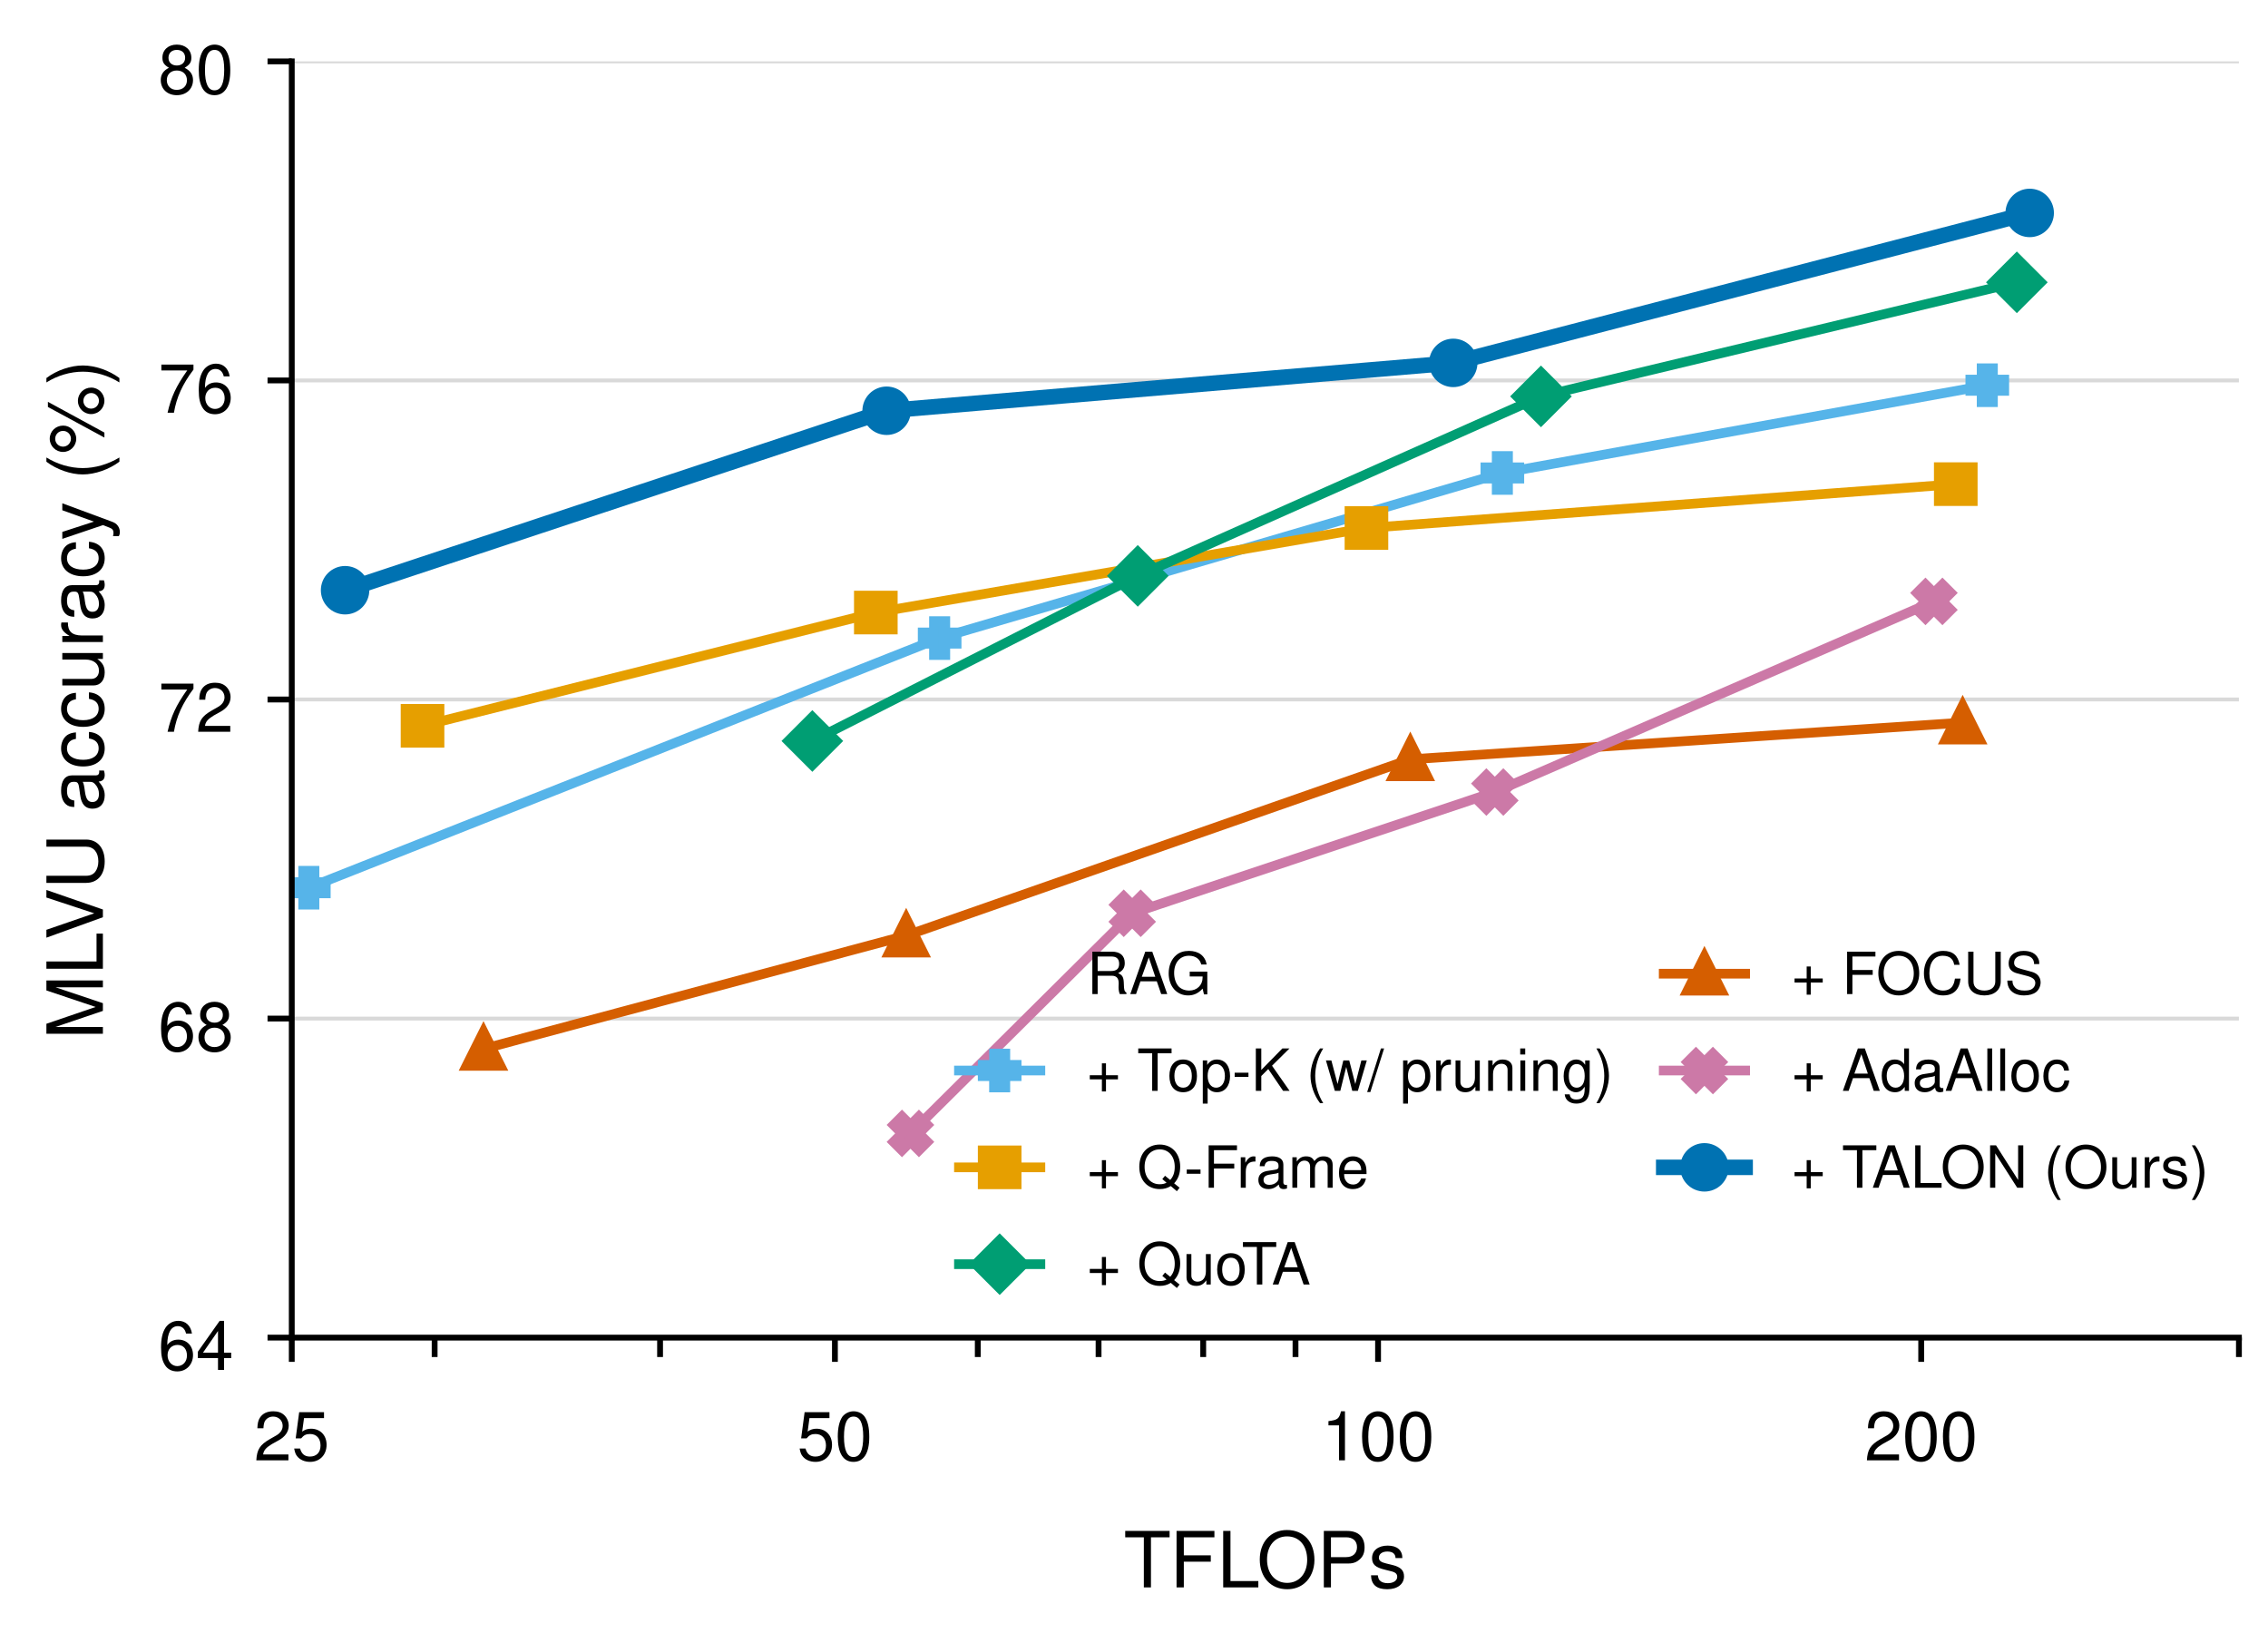
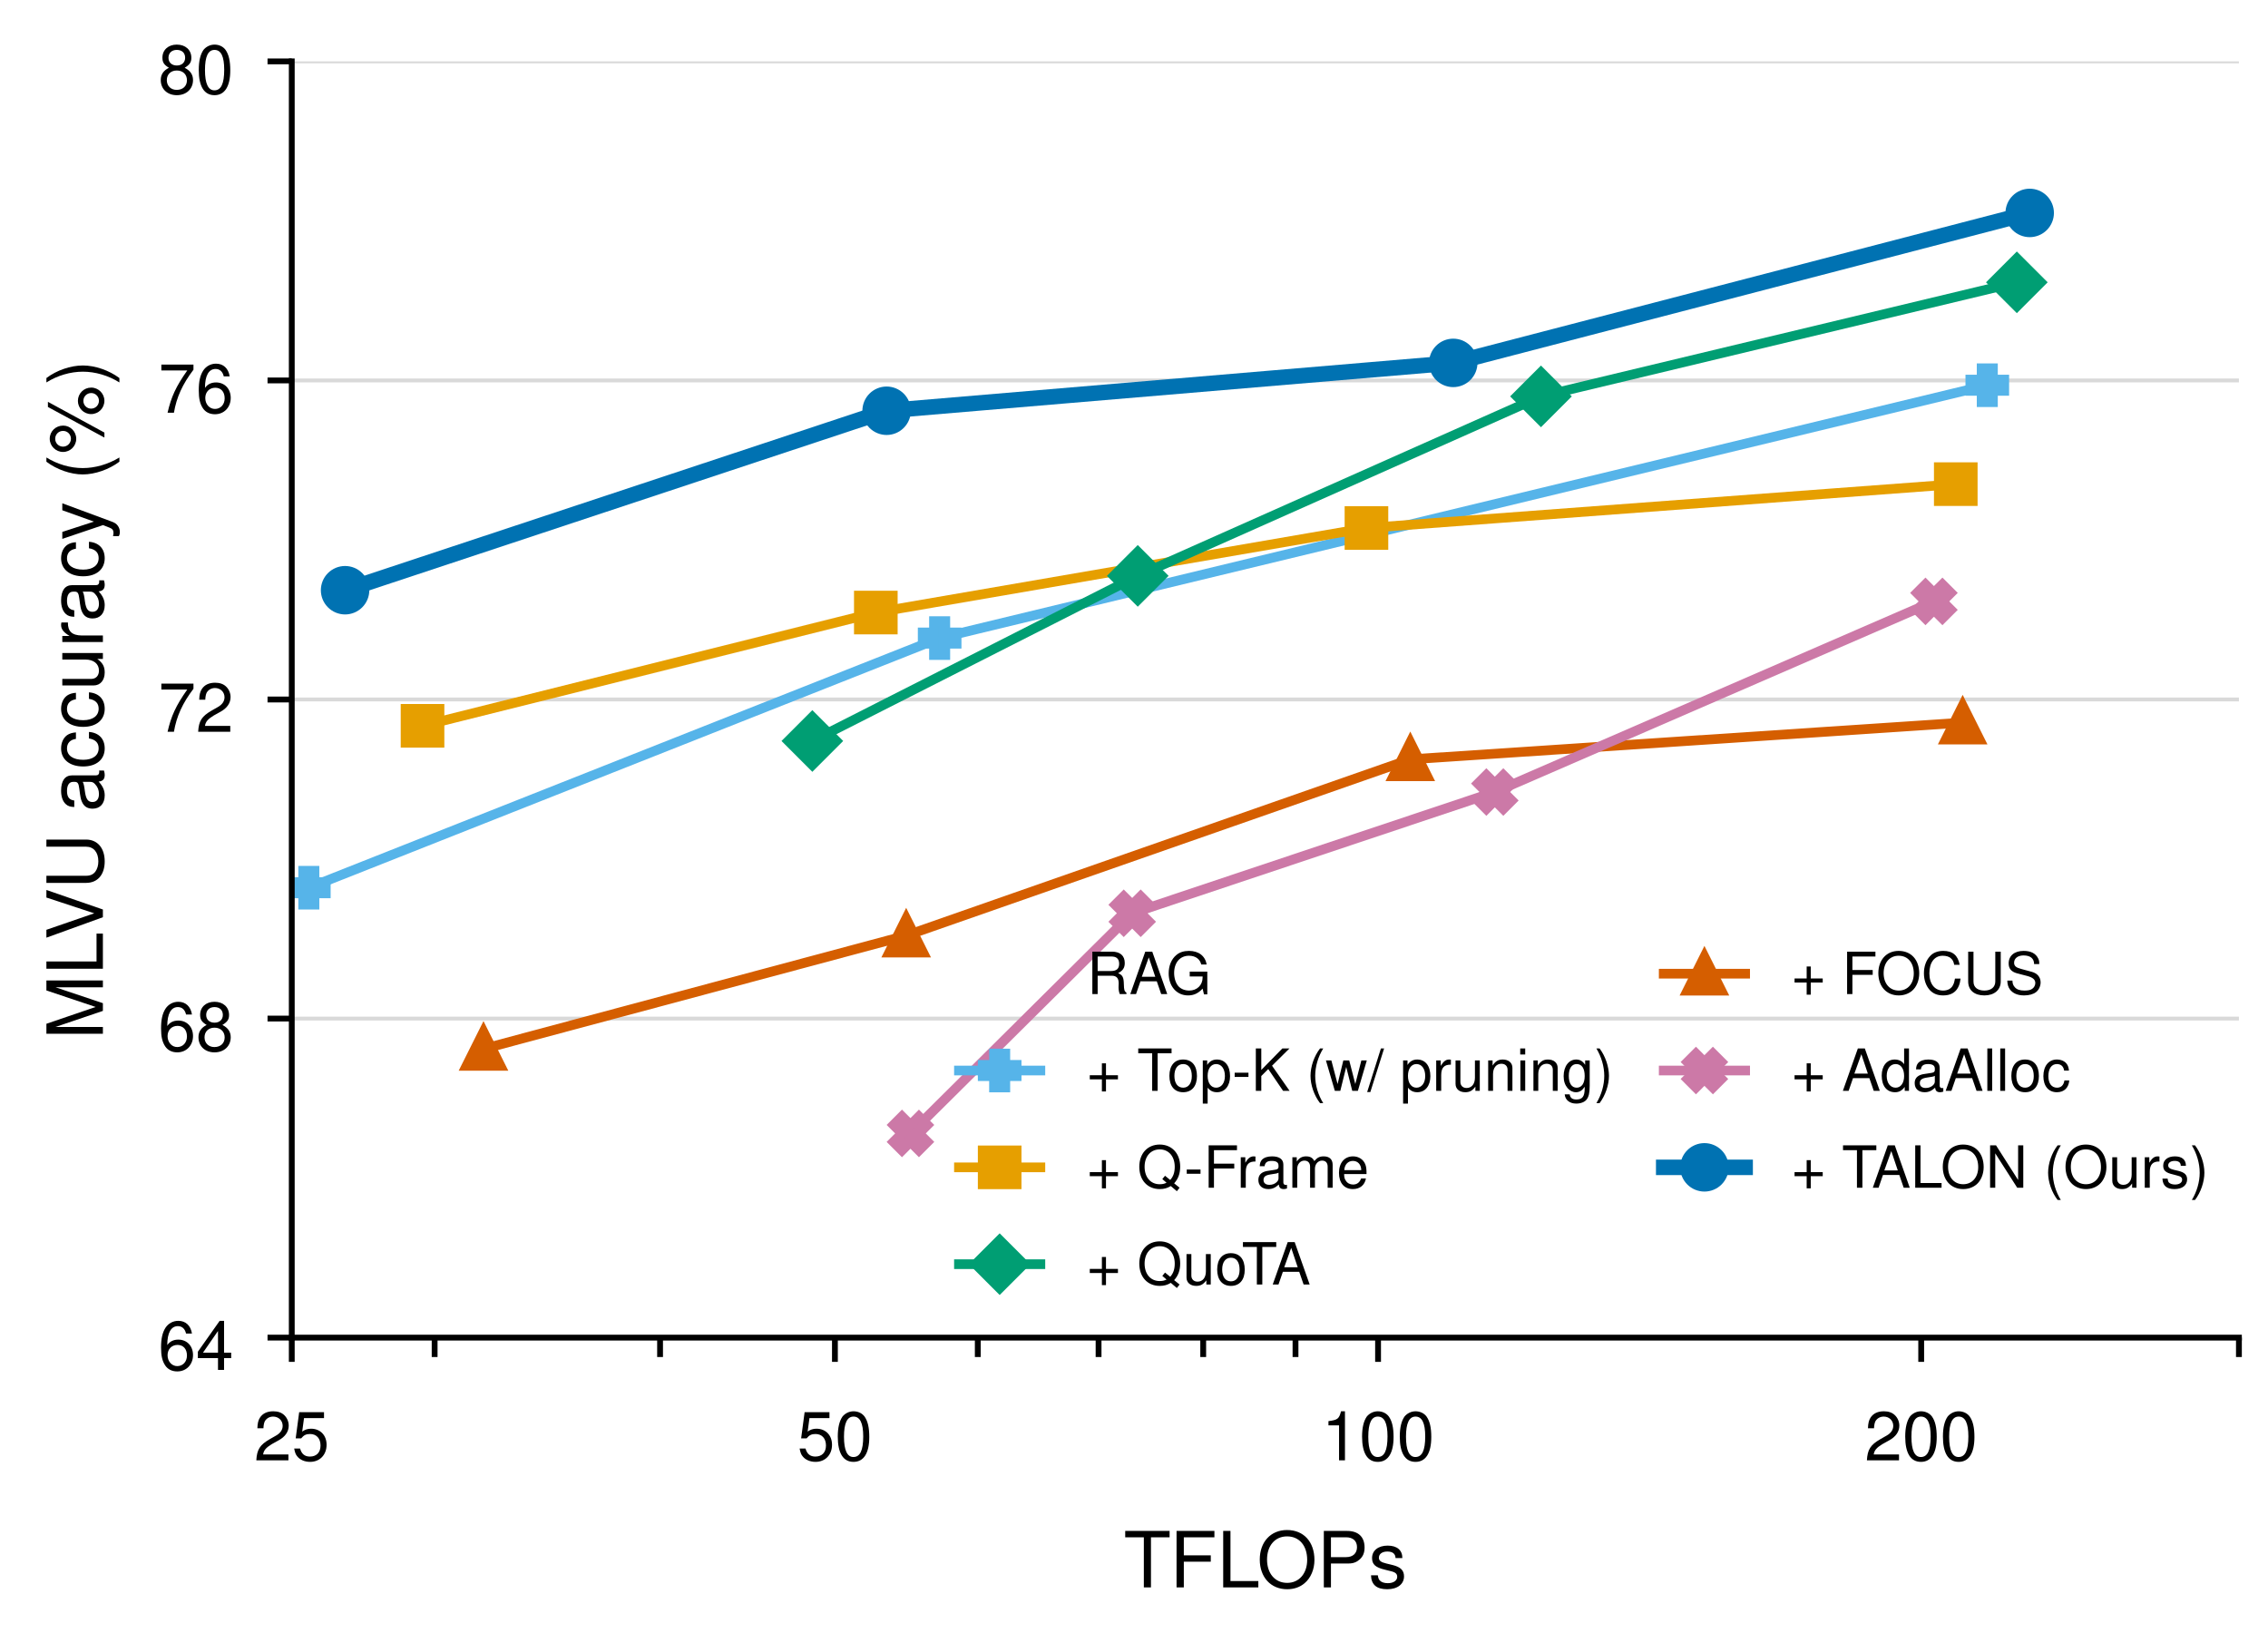
<svg xmlns="http://www.w3.org/2000/svg" xmlns:xlink="http://www.w3.org/1999/xlink" width="234pt" height="168.48pt" viewBox="0 0 234 168.48" version="1.1">
  <defs>
    <style type="text/css">*{stroke-linejoin: round; stroke-linecap: butt}</style>
  </defs>
  <g id="figure_1">
    <g id="patch_1">
      <path d="M 0 168.48  L 234 168.48  L 234 0  L 0 0  z " style="fill: #ffffff" />
    </g>
    <g id="axes_1">
      <g id="patch_2">
        <path d="M 30.103 138.005  L 231 138.005  L 231 6.332  L 30.103 6.332  z " style="fill: #ffffff" />
      </g>
      <g id="matplotlib.axis_1">
        <g id="xtick_1">
          <g id="line2d_1">
            <defs>
-               <path id="m30b3712341" d="M 0 0  L 0 2.5  " style="stroke: #000000; stroke-width: 0.6" />
+               <path id="m1b4f788d8d" d="M 0 0  L 0 2.5  " style="stroke: #000000; stroke-width: 0.6" />
            </defs>
            <g>
-               <use xlink:href="#m30b3712341" x="30.103" y="138.005" style="stroke: #000000; stroke-width: 0.6" />
+               <use xlink:href="#m1b4f788d8d" x="30.103" y="138.005" style="stroke: #000000; stroke-width: 0.6" />
            </g>
          </g>
          <g id="text_1">
            <text style="font-size: 7px; font-family: 'Helvetica Neue', 'Helvetica', 'Arial', 'TeX Gyre Heros', 'Nimbus Sans', 'Liberation Sans', 'DejaVu Sans', sans-serif; text-anchor: middle" x="30.103" y="150.669" transform="rotate(-0 30.10337 150.6688)">25</text>
          </g>
        </g>
        <g id="xtick_2">
          <g id="line2d_2">
            <g>
-               <use xlink:href="#m30b3712341" x="86.142" y="138.005" style="stroke: #000000; stroke-width: 0.6" />
+               <use xlink:href="#m1b4f788d8d" x="86.142" y="138.005" style="stroke: #000000; stroke-width: 0.6" />
            </g>
          </g>
          <g id="text_2">
            <text style="font-size: 7px; font-family: 'Helvetica Neue', 'Helvetica', 'Arial', 'TeX Gyre Heros', 'Nimbus Sans', 'Liberation Sans', 'DejaVu Sans', sans-serif; text-anchor: middle" x="86.142" y="150.669" transform="rotate(-0 86.142 150.6688)">50</text>
          </g>
        </g>
        <g id="xtick_3">
          <g id="line2d_3">
            <g>
-               <use xlink:href="#m30b3712341" x="142.181" y="138.005" style="stroke: #000000; stroke-width: 0.6" />
+               <use xlink:href="#m1b4f788d8d" x="142.181" y="138.005" style="stroke: #000000; stroke-width: 0.6" />
            </g>
          </g>
          <g id="text_3">
            <text style="font-size: 7px; font-family: 'Helvetica Neue', 'Helvetica', 'Arial', 'TeX Gyre Heros', 'Nimbus Sans', 'Liberation Sans', 'DejaVu Sans', sans-serif; text-anchor: middle" x="142.181" y="150.669" transform="rotate(-0 142.1806 150.6688)">100</text>
          </g>
        </g>
        <g id="xtick_4">
          <g id="line2d_4">
            <g>
-               <use xlink:href="#m30b3712341" x="198.219" y="138.005" style="stroke: #000000; stroke-width: 0.6" />
+               <use xlink:href="#m1b4f788d8d" x="198.219" y="138.005" style="stroke: #000000; stroke-width: 0.6" />
            </g>
          </g>
          <g id="text_4">
            <text style="font-size: 7px; font-family: 'Helvetica Neue', 'Helvetica', 'Arial', 'TeX Gyre Heros', 'Nimbus Sans', 'Liberation Sans', 'DejaVu Sans', sans-serif; text-anchor: middle" x="198.219" y="150.669" transform="rotate(-0 198.2193 150.6688)">200</text>
          </g>
        </g>
        <g id="xtick_5">
          <g id="line2d_5">
            <defs>
-               <path id="m1147fc007e" d="M 0 0  L 0 2  " style="stroke: #000000; stroke-width: 0.6" />
+               <path id="m90bbd69d83" d="M 0 0  L 0 2  " style="stroke: #000000; stroke-width: 0.6" />
            </defs>
            <g>
-               <use xlink:href="#m1147fc007e" x="44.843" y="138.005" style="stroke: #000000; stroke-width: 0.6" />
+               <use xlink:href="#m90bbd69d83" x="44.843" y="138.005" style="stroke: #000000; stroke-width: 0.6" />
            </g>
          </g>
        </g>
        <g id="xtick_6">
          <g id="line2d_6">
            <g>
-               <use xlink:href="#m1147fc007e" x="68.102" y="138.005" style="stroke: #000000; stroke-width: 0.6" />
+               <use xlink:href="#m90bbd69d83" x="68.102" y="138.005" style="stroke: #000000; stroke-width: 0.6" />
            </g>
          </g>
        </g>
        <g id="xtick_7">
          <g id="line2d_7">
            <g>
-               <use xlink:href="#m1147fc007e" x="100.882" y="138.005" style="stroke: #000000; stroke-width: 0.6" />
+               <use xlink:href="#m90bbd69d83" x="100.882" y="138.005" style="stroke: #000000; stroke-width: 0.6" />
            </g>
          </g>
        </g>
        <g id="xtick_8">
          <g id="line2d_8">
            <g>
-               <use xlink:href="#m1147fc007e" x="113.345" y="138.005" style="stroke: #000000; stroke-width: 0.6" />
+               <use xlink:href="#m90bbd69d83" x="113.345" y="138.005" style="stroke: #000000; stroke-width: 0.6" />
            </g>
          </g>
        </g>
        <g id="xtick_9">
          <g id="line2d_9">
            <g>
-               <use xlink:href="#m1147fc007e" x="124.14" y="138.005" style="stroke: #000000; stroke-width: 0.6" />
+               <use xlink:href="#m90bbd69d83" x="124.14" y="138.005" style="stroke: #000000; stroke-width: 0.6" />
            </g>
          </g>
        </g>
        <g id="xtick_10">
          <g id="line2d_10">
            <g>
-               <use xlink:href="#m1147fc007e" x="133.663" y="138.005" style="stroke: #000000; stroke-width: 0.6" />
+               <use xlink:href="#m90bbd69d83" x="133.663" y="138.005" style="stroke: #000000; stroke-width: 0.6" />
            </g>
          </g>
        </g>
        <g id="xtick_11">
          <g id="line2d_11">
            <g>
-               <use xlink:href="#m1147fc007e" x="231" y="138.005" style="stroke: #000000; stroke-width: 0.6" />
+               <use xlink:href="#m90bbd69d83" x="231" y="138.005" style="stroke: #000000; stroke-width: 0.6" />
            </g>
          </g>
        </g>
        <g id="text_5">
          <text style="font-size: 8px; font-family: 'Helvetica Neue', 'Helvetica', 'Arial', 'TeX Gyre Heros', 'Nimbus Sans', 'Liberation Sans', 'DejaVu Sans', sans-serif; text-anchor: middle" x="130.552" y="163.776" transform="rotate(-0 130.5516 163.7758)">TFLOPs</text>
        </g>
      </g>
      <g id="matplotlib.axis_2">
        <g id="ytick_1">
          <g id="line2d_12">
-             <path d="M 30.103 138.005  L 231 138.005  " clip-path="url(#pe815a390e3)" style="fill: none; stroke: #d9d9d9; stroke-width: 0.4; stroke-linecap: square" />
+             <path d="M 30.103 138.005  L 231 138.005  " clip-path="url(#pb731c4a44c)" style="fill: none; stroke: #d9d9d9; stroke-width: 0.4; stroke-linecap: square" />
          </g>
          <g id="line2d_13">
            <defs>
-               <path id="m6c727117b6" d="M 0 0  L -2.5 0  " style="stroke: #000000; stroke-width: 0.6" />
+               <path id="m23c8ba8165" d="M 0 0  L -2.5 0  " style="stroke: #000000; stroke-width: 0.6" />
            </defs>
            <g>
-               <use xlink:href="#m6c727117b6" x="30.103" y="138.005" style="stroke: #000000; stroke-width: 0.6" />
+               <use xlink:href="#m23c8ba8165" x="30.103" y="138.005" style="stroke: #000000; stroke-width: 0.6" />
            </g>
          </g>
          <g id="text_6">
            <text style="font-size: 7px; font-family: 'Helvetica Neue', 'Helvetica', 'Arial', 'TeX Gyre Heros', 'Nimbus Sans', 'Liberation Sans', 'DejaVu Sans', sans-serif; text-anchor: end" x="24.103" y="141.337" transform="rotate(-0 24.10337 141.3368)">64</text>
          </g>
        </g>
        <g id="ytick_2">
          <g id="line2d_14">
-             <path d="M 30.103 105.087  L 231 105.087  " clip-path="url(#pe815a390e3)" style="fill: none; stroke: #d9d9d9; stroke-width: 0.4; stroke-linecap: square" />
+             <path d="M 30.103 105.087  L 231 105.087  " clip-path="url(#pb731c4a44c)" style="fill: none; stroke: #d9d9d9; stroke-width: 0.4; stroke-linecap: square" />
          </g>
          <g id="line2d_15">
            <g>
-               <use xlink:href="#m6c727117b6" x="30.103" y="105.087" style="stroke: #000000; stroke-width: 0.6" />
+               <use xlink:href="#m23c8ba8165" x="30.103" y="105.087" style="stroke: #000000; stroke-width: 0.6" />
            </g>
          </g>
          <g id="text_7">
            <text style="font-size: 7px; font-family: 'Helvetica Neue', 'Helvetica', 'Arial', 'TeX Gyre Heros', 'Nimbus Sans', 'Liberation Sans', 'DejaVu Sans', sans-serif; text-anchor: end" x="24.103" y="108.419" transform="rotate(-0 24.10337 108.4186)">68</text>
          </g>
        </g>
        <g id="ytick_3">
          <g id="line2d_16">
-             <path d="M 30.103 72.168  L 231 72.168  " clip-path="url(#pe815a390e3)" style="fill: none; stroke: #d9d9d9; stroke-width: 0.4; stroke-linecap: square" />
+             <path d="M 30.103 72.168  L 231 72.168  " clip-path="url(#pb731c4a44c)" style="fill: none; stroke: #d9d9d9; stroke-width: 0.4; stroke-linecap: square" />
          </g>
          <g id="line2d_17">
            <g>
-               <use xlink:href="#m6c727117b6" x="30.103" y="72.168" style="stroke: #000000; stroke-width: 0.6" />
+               <use xlink:href="#m23c8ba8165" x="30.103" y="72.168" style="stroke: #000000; stroke-width: 0.6" />
            </g>
          </g>
          <g id="text_8">
            <text style="font-size: 7px; font-family: 'Helvetica Neue', 'Helvetica', 'Arial', 'TeX Gyre Heros', 'Nimbus Sans', 'Liberation Sans', 'DejaVu Sans', sans-serif; text-anchor: end" x="24.103" y="75.501" transform="rotate(-0 24.10337 75.5005)">72</text>
          </g>
        </g>
        <g id="ytick_4">
          <g id="line2d_18">
-             <path d="M 30.103 39.25  L 231 39.25  " clip-path="url(#pe815a390e3)" style="fill: none; stroke: #d9d9d9; stroke-width: 0.4; stroke-linecap: square" />
+             <path d="M 30.103 39.25  L 231 39.25  " clip-path="url(#pb731c4a44c)" style="fill: none; stroke: #d9d9d9; stroke-width: 0.4; stroke-linecap: square" />
          </g>
          <g id="line2d_19">
            <g>
-               <use xlink:href="#m6c727117b6" x="30.103" y="39.25" style="stroke: #000000; stroke-width: 0.6" />
+               <use xlink:href="#m23c8ba8165" x="30.103" y="39.25" style="stroke: #000000; stroke-width: 0.6" />
            </g>
          </g>
          <g id="text_9">
            <text style="font-size: 7px; font-family: 'Helvetica Neue', 'Helvetica', 'Arial', 'TeX Gyre Heros', 'Nimbus Sans', 'Liberation Sans', 'DejaVu Sans', sans-serif; text-anchor: end" x="24.103" y="42.582" transform="rotate(-0 24.10337 42.58237)">76</text>
          </g>
        </g>
        <g id="ytick_5">
          <g id="line2d_20">
-             <path d="M 30.103 6.332  L 231 6.332  " clip-path="url(#pe815a390e3)" style="fill: none; stroke: #d9d9d9; stroke-width: 0.4; stroke-linecap: square" />
+             <path d="M 30.103 6.332  L 231 6.332  " clip-path="url(#pb731c4a44c)" style="fill: none; stroke: #d9d9d9; stroke-width: 0.4; stroke-linecap: square" />
          </g>
          <g id="line2d_21">
            <g>
-               <use xlink:href="#m6c727117b6" x="30.103" y="6.332" style="stroke: #000000; stroke-width: 0.6" />
+               <use xlink:href="#m23c8ba8165" x="30.103" y="6.332" style="stroke: #000000; stroke-width: 0.6" />
            </g>
          </g>
          <g id="text_10">
            <text style="font-size: 7px; font-family: 'Helvetica Neue', 'Helvetica', 'Arial', 'TeX Gyre Heros', 'Nimbus Sans', 'Liberation Sans', 'DejaVu Sans', sans-serif; text-anchor: end" x="24.103" y="9.664" transform="rotate(-0 24.10337 9.66424)">80</text>
          </g>
        </g>
        <g id="text_11">
          <text style="font-size: 8px; font-family: 'Helvetica Neue', 'Helvetica', 'Arial', 'TeX Gyre Heros', 'Nimbus Sans', 'Liberation Sans', 'DejaVu Sans', sans-serif; text-anchor: middle" x="10.616" y="72.168" transform="rotate(-90 10.61624 72.1685)">MLVU accuracy (%)</text>
        </g>
      </g>
      <g id="line2d_22" />
      <g id="line2d_23">
-         <path d="M 31.863 91.59  L 96.948 65.832  L 155.005 48.797  L 205.038 39.744  " clip-path="url(#pe815a390e3)" style="fill: none; stroke: #56b4e9; stroke-linecap: square" />
-         <defs>
-           <path id="m70f8f6289a" d="M -0.583 1.75  L 0.583 1.75  L 0.583 0.583  L 1.75 0.583  L 1.75 -0.583  L 0.583 -0.583  L 0.583 -1.75  L -0.583 -1.75  L -0.583 -0.583  L -1.75 -0.583  L -1.75 0.583  L -0.583 0.583  z " style="stroke: #56b4e9; stroke-linejoin: miter" />
-         </defs>
-         <g clip-path="url(#pe815a390e3)">
-           <use xlink:href="#m70f8f6289a" x="31.863" y="91.59" style="fill: #56b4e9; stroke: #56b4e9; stroke-linejoin: miter" />
-           <use xlink:href="#m70f8f6289a" x="96.948" y="65.832" style="fill: #56b4e9; stroke: #56b4e9; stroke-linejoin: miter" />
-           <use xlink:href="#m70f8f6289a" x="155.005" y="48.797" style="fill: #56b4e9; stroke: #56b4e9; stroke-linejoin: miter" />
-           <use xlink:href="#m70f8f6289a" x="205.038" y="39.744" style="fill: #56b4e9; stroke: #56b4e9; stroke-linejoin: miter" />
+         <path d="M 31.863 91.59  L 96.948 65.832  L 205.038 39.744  " clip-path="url(#pb731c4a44c)" style="fill: none; stroke: #56b4e9; stroke-linecap: square" />
+         <defs>
+           <path id="m8a1e8b7d1a" d="M -0.583 1.75  L 0.583 1.75  L 0.583 0.583  L 1.75 0.583  L 1.75 -0.583  L 0.583 -0.583  L 0.583 -1.75  L -0.583 -1.75  L -0.583 -0.583  L -1.75 -0.583  L -1.75 0.583  L -0.583 0.583  z " style="stroke: #56b4e9; stroke-linejoin: miter" />
+         </defs>
+         <g clip-path="url(#pb731c4a44c)">
+           <use xlink:href="#m8a1e8b7d1a" x="31.863" y="91.59" style="fill: #56b4e9; stroke: #56b4e9; stroke-linejoin: miter" />
+           <use xlink:href="#m8a1e8b7d1a" x="96.948" y="65.832" style="fill: #56b4e9; stroke: #56b4e9; stroke-linejoin: miter" />
+           <use xlink:href="#m8a1e8b7d1a" x="205.038" y="39.744" style="fill: #56b4e9; stroke: #56b4e9; stroke-linejoin: miter" />
        </g>
      </g>
      <g id="line2d_24">
-         <path d="M 43.594 74.884  L 90.363 63.198  L 140.983 54.475  L 201.786 49.949  " clip-path="url(#pe815a390e3)" style="fill: none; stroke: #e69f00; stroke-linecap: square" />
-         <defs>
-           <path id="m4ff1cd09dd" d="M -1.75 1.75  L 1.75 1.75  L 1.75 -1.75  L -1.75 -1.75  z " style="stroke: #e69f00; stroke-linejoin: miter" />
-         </defs>
-         <g clip-path="url(#pe815a390e3)">
-           <use xlink:href="#m4ff1cd09dd" x="43.594" y="74.884" style="fill: #e69f00; stroke: #e69f00; stroke-linejoin: miter" />
-           <use xlink:href="#m4ff1cd09dd" x="90.363" y="63.198" style="fill: #e69f00; stroke: #e69f00; stroke-linejoin: miter" />
-           <use xlink:href="#m4ff1cd09dd" x="140.983" y="54.475" style="fill: #e69f00; stroke: #e69f00; stroke-linejoin: miter" />
-           <use xlink:href="#m4ff1cd09dd" x="201.786" y="49.949" style="fill: #e69f00; stroke: #e69f00; stroke-linejoin: miter" />
+         <path d="M 43.594 74.884  L 90.363 63.198  L 140.983 54.475  L 201.786 49.949  " clip-path="url(#pb731c4a44c)" style="fill: none; stroke: #e69f00; stroke-linecap: square" />
+         <defs>
+           <path id="mba118779f6" d="M -1.75 1.75  L 1.75 1.75  L 1.75 -1.75  L -1.75 -1.75  z " style="stroke: #e69f00; stroke-linejoin: miter" />
+         </defs>
+         <g clip-path="url(#pb731c4a44c)">
+           <use xlink:href="#mba118779f6" x="43.594" y="74.884" style="fill: #e69f00; stroke: #e69f00; stroke-linejoin: miter" />
+           <use xlink:href="#mba118779f6" x="90.363" y="63.198" style="fill: #e69f00; stroke: #e69f00; stroke-linejoin: miter" />
+           <use xlink:href="#mba118779f6" x="140.983" y="54.475" style="fill: #e69f00; stroke: #e69f00; stroke-linejoin: miter" />
+           <use xlink:href="#mba118779f6" x="201.786" y="49.949" style="fill: #e69f00; stroke: #e69f00; stroke-linejoin: miter" />
        </g>
      </g>
      <g id="line2d_25">
-         <path d="M 83.813 76.448  L 117.388 59.413  L 158.989 40.896  L 208.086 29.128  " clip-path="url(#pe815a390e3)" style="fill: none; stroke: #009e73; stroke-linecap: square" />
-         <defs>
-           <path id="m732f0cb235" d="M -0 2.475  L 2.475 0  L 0 -2.475  L -2.475 -0  z " style="stroke: #009e73; stroke-linejoin: miter" />
-         </defs>
-         <g clip-path="url(#pe815a390e3)">
-           <use xlink:href="#m732f0cb235" x="83.813" y="76.448" style="fill: #009e73; stroke: #009e73; stroke-linejoin: miter" />
-           <use xlink:href="#m732f0cb235" x="117.388" y="59.413" style="fill: #009e73; stroke: #009e73; stroke-linejoin: miter" />
-           <use xlink:href="#m732f0cb235" x="158.989" y="40.896" style="fill: #009e73; stroke: #009e73; stroke-linejoin: miter" />
-           <use xlink:href="#m732f0cb235" x="208.086" y="29.128" style="fill: #009e73; stroke: #009e73; stroke-linejoin: miter" />
+         <path d="M 83.813 76.448  L 117.388 59.413  L 158.989 40.896  L 208.086 29.128  " clip-path="url(#pb731c4a44c)" style="fill: none; stroke: #009e73; stroke-linecap: square" />
+         <defs>
+           <path id="m8c0cd90a4e" d="M -0 2.475  L 2.475 0  L 0 -2.475  L -2.475 -0  z " style="stroke: #009e73; stroke-linejoin: miter" />
+         </defs>
+         <g clip-path="url(#pb731c4a44c)">
+           <use xlink:href="#m8c0cd90a4e" x="83.813" y="76.448" style="fill: #009e73; stroke: #009e73; stroke-linejoin: miter" />
+           <use xlink:href="#m8c0cd90a4e" x="117.388" y="59.413" style="fill: #009e73; stroke: #009e73; stroke-linejoin: miter" />
+           <use xlink:href="#m8c0cd90a4e" x="158.989" y="40.896" style="fill: #009e73; stroke: #009e73; stroke-linejoin: miter" />
+           <use xlink:href="#m8c0cd90a4e" x="208.086" y="29.128" style="fill: #009e73; stroke: #009e73; stroke-linejoin: miter" />
        </g>
      </g>
      <g id="line2d_26">
-         <path d="M 49.884 108.214  L 93.494 96.528  L 145.507 78.341  L 202.498 74.555  " clip-path="url(#pe815a390e3)" style="fill: none; stroke: #d55e00; stroke-linecap: square" />
-         <defs>
-           <path id="mb983e1ec64" d="M 0 -1.75  L -1.75 1.75  L 1.75 1.75  z " style="stroke: #d55e00; stroke-linejoin: miter" />
-         </defs>
-         <g clip-path="url(#pe815a390e3)">
-           <use xlink:href="#mb983e1ec64" x="49.884" y="108.214" style="fill: #d55e00; stroke: #d55e00; stroke-linejoin: miter" />
-           <use xlink:href="#mb983e1ec64" x="93.494" y="96.528" style="fill: #d55e00; stroke: #d55e00; stroke-linejoin: miter" />
-           <use xlink:href="#mb983e1ec64" x="145.507" y="78.341" style="fill: #d55e00; stroke: #d55e00; stroke-linejoin: miter" />
-           <use xlink:href="#mb983e1ec64" x="202.498" y="74.555" style="fill: #d55e00; stroke: #d55e00; stroke-linejoin: miter" />
+         <path d="M 49.884 108.214  L 93.494 96.528  L 145.507 78.341  L 202.498 74.555  " clip-path="url(#pb731c4a44c)" style="fill: none; stroke: #d55e00; stroke-linecap: square" />
+         <defs>
+           <path id="m0d53d708ea" d="M 0 -1.75  L -1.75 1.75  L 1.75 1.75  z " style="stroke: #d55e00; stroke-linejoin: miter" />
+         </defs>
+         <g clip-path="url(#pb731c4a44c)">
+           <use xlink:href="#m0d53d708ea" x="49.884" y="108.214" style="fill: #d55e00; stroke: #d55e00; stroke-linejoin: miter" />
+           <use xlink:href="#m0d53d708ea" x="93.494" y="96.528" style="fill: #d55e00; stroke: #d55e00; stroke-linejoin: miter" />
+           <use xlink:href="#m0d53d708ea" x="145.507" y="78.341" style="fill: #d55e00; stroke: #d55e00; stroke-linejoin: miter" />
+           <use xlink:href="#m0d53d708ea" x="202.498" y="74.555" style="fill: #d55e00; stroke: #d55e00; stroke-linejoin: miter" />
        </g>
      </g>
      <g id="line2d_27">
-         <path d="M 93.936 116.937  L 116.815 94.224  L 154.229 81.715  L 199.534 62.046  " clip-path="url(#pe815a390e3)" style="fill: none; stroke: #cc79a7; stroke-linecap: square" />
-         <defs>
-           <path id="mcd2710ee39" d="M -0.875 1.75  L 0 0.875  L 0.875 1.75  L 1.75 0.875  L 0.875 0  L 1.75 -0.875  L 0.875 -1.75  L 0 -0.875  L -0.875 -1.75  L -1.75 -0.875  L -0.875 0  L -1.75 0.875  z " style="stroke: #cc79a7; stroke-linejoin: miter" />
-         </defs>
-         <g clip-path="url(#pe815a390e3)">
-           <use xlink:href="#mcd2710ee39" x="93.936" y="116.937" style="fill: #cc79a7; stroke: #cc79a7; stroke-linejoin: miter" />
-           <use xlink:href="#mcd2710ee39" x="116.815" y="94.224" style="fill: #cc79a7; stroke: #cc79a7; stroke-linejoin: miter" />
-           <use xlink:href="#mcd2710ee39" x="154.229" y="81.715" style="fill: #cc79a7; stroke: #cc79a7; stroke-linejoin: miter" />
-           <use xlink:href="#mcd2710ee39" x="199.534" y="62.046" style="fill: #cc79a7; stroke: #cc79a7; stroke-linejoin: miter" />
+         <path d="M 93.936 116.937  L 116.815 94.224  L 154.229 81.715  L 199.534 62.046  " clip-path="url(#pb731c4a44c)" style="fill: none; stroke: #cc79a7; stroke-linecap: square" />
+         <defs>
+           <path id="m68b8e5d98d" d="M -0.875 1.75  L 0 0.875  L 0.875 1.75  L 1.75 0.875  L 0.875 0  L 1.75 -0.875  L 0.875 -1.75  L 0 -0.875  L -0.875 -1.75  L -1.75 -0.875  L -0.875 0  L -1.75 0.875  z " style="stroke: #cc79a7; stroke-linejoin: miter" />
+         </defs>
+         <g clip-path="url(#pb731c4a44c)">
+           <use xlink:href="#m68b8e5d98d" x="93.936" y="116.937" style="fill: #cc79a7; stroke: #cc79a7; stroke-linejoin: miter" />
+           <use xlink:href="#m68b8e5d98d" x="116.815" y="94.224" style="fill: #cc79a7; stroke: #cc79a7; stroke-linejoin: miter" />
+           <use xlink:href="#m68b8e5d98d" x="154.229" y="81.715" style="fill: #cc79a7; stroke: #cc79a7; stroke-linejoin: miter" />
+           <use xlink:href="#m68b8e5d98d" x="199.534" y="62.046" style="fill: #cc79a7; stroke: #cc79a7; stroke-linejoin: miter" />
        </g>
      </g>
      <g id="patch_3">
        <path d="M 30.103 138.005  L 30.103 6.332  " style="fill: none; stroke: #000000; stroke-width: 0.6; stroke-linejoin: miter; stroke-linecap: square" />
      </g>
      <g id="patch_4">
        <path d="M 30.103 138.005  L 231 138.005  " style="fill: none; stroke: #000000; stroke-width: 0.6; stroke-linejoin: miter; stroke-linecap: square" />
      </g>
      <g id="line2d_28">
-         <path d="M 35.604 60.894  L 91.476 42.378  L 149.938 37.44  L 209.413 21.968  " clip-path="url(#pe815a390e3)" style="fill: none; stroke: #0072b2; stroke-width: 1.6; stroke-linecap: square" />
-         <defs>
-           <path id="m7fb025eb88" d="M 0 2  C 0.53 2 1.039 1.789 1.414 1.414  C 1.789 1.039 2 0.53 2 0  C 2 -0.53 1.789 -1.039 1.414 -1.414  C 1.039 -1.789 0.53 -2 0 -2  C -0.53 -2 -1.039 -1.789 -1.414 -1.414  C -1.789 -1.039 -2 -0.53 -2 0  C -2 0.53 -1.789 1.039 -1.414 1.414  C -1.039 1.789 -0.53 2 0 2  z " style="stroke: #0072b2" />
-         </defs>
-         <g clip-path="url(#pe815a390e3)">
-           <use xlink:href="#m7fb025eb88" x="35.604" y="60.894" style="fill: #0072b2; stroke: #0072b2" />
-           <use xlink:href="#m7fb025eb88" x="91.476" y="42.378" style="fill: #0072b2; stroke: #0072b2" />
-           <use xlink:href="#m7fb025eb88" x="149.938" y="37.44" style="fill: #0072b2; stroke: #0072b2" />
-           <use xlink:href="#m7fb025eb88" x="209.413" y="21.968" style="fill: #0072b2; stroke: #0072b2" />
+         <path d="M 35.604 60.894  L 91.476 42.378  L 149.938 37.44  L 209.413 21.968  " clip-path="url(#pb731c4a44c)" style="fill: none; stroke: #0072b2; stroke-width: 1.6; stroke-linecap: square" />
+         <defs>
+           <path id="m6eb7ad3a1b" d="M 0 2  C 0.53 2 1.039 1.789 1.414 1.414  C 1.789 1.039 2 0.53 2 0  C 2 -0.53 1.789 -1.039 1.414 -1.414  C 1.039 -1.789 0.53 -2 0 -2  C -0.53 -2 -1.039 -1.789 -1.414 -1.414  C -1.789 -1.039 -2 -0.53 -2 0  C -2 0.53 -1.789 1.039 -1.414 1.414  C -1.039 1.789 -0.53 2 0 2  z " style="stroke: #0072b2" />
+         </defs>
+         <g clip-path="url(#pb731c4a44c)">
+           <use xlink:href="#m6eb7ad3a1b" x="35.604" y="60.894" style="fill: #0072b2; stroke: #0072b2" />
+           <use xlink:href="#m6eb7ad3a1b" x="91.476" y="42.378" style="fill: #0072b2; stroke: #0072b2" />
+           <use xlink:href="#m6eb7ad3a1b" x="149.938" y="37.44" style="fill: #0072b2; stroke: #0072b2" />
+           <use xlink:href="#m6eb7ad3a1b" x="209.413" y="21.968" style="fill: #0072b2; stroke: #0072b2" />
        </g>
      </g>
      <g id="legend_1">
        <g id="line2d_29" />
        <g id="text_12">
          <text style="font-size: 6px; font-family: 'Helvetica Neue', 'Helvetica', 'Arial', 'TeX Gyre Heros', 'Nimbus Sans', 'Liberation Sans', 'DejaVu Sans', sans-serif; text-anchor: start" x="112.14" y="102.557" transform="rotate(-0 112.1398 102.5568)">RAG</text>
        </g>
        <g id="line2d_30">
          <path d="M 98.94 110.447  L 103.14 110.447  L 107.34 110.447  " style="fill: none; stroke: #56b4e9; stroke-linecap: square" />
          <g>
-             <use xlink:href="#m70f8f6289a" x="103.14" y="110.447" style="fill: #56b4e9; stroke: #56b4e9; stroke-linejoin: miter" />
+             <use xlink:href="#m8a1e8b7d1a" x="103.14" y="110.447" style="fill: #56b4e9; stroke: #56b4e9; stroke-linejoin: miter" />
          </g>
        </g>
        <g id="text_13">
          <text style="font-size: 6px; font-family: 'Helvetica Neue', 'Helvetica', 'Arial', 'TeX Gyre Heros', 'Nimbus Sans', 'Liberation Sans', 'DejaVu Sans', sans-serif; text-anchor: start" x="112.14" y="112.547" transform="rotate(-0 112.1398 112.5468)">+ Top-K (w/ pruning)</text>
        </g>
        <g id="line2d_31">
          <path d="M 98.94 120.437  L 103.14 120.437  L 107.34 120.437  " style="fill: none; stroke: #e69f00; stroke-linecap: square" />
          <g>
-             <use xlink:href="#m4ff1cd09dd" x="103.14" y="120.437" style="fill: #e69f00; stroke: #e69f00; stroke-linejoin: miter" />
+             <use xlink:href="#mba118779f6" x="103.14" y="120.437" style="fill: #e69f00; stroke: #e69f00; stroke-linejoin: miter" />
          </g>
        </g>
        <g id="text_14">
          <text style="font-size: 6px; font-family: 'Helvetica Neue', 'Helvetica', 'Arial', 'TeX Gyre Heros', 'Nimbus Sans', 'Liberation Sans', 'DejaVu Sans', sans-serif; text-anchor: start" x="112.14" y="122.537" transform="rotate(-0 112.1398 122.5368)">+ Q-Frame</text>
        </g>
        <g id="line2d_32">
          <path d="M 98.94 130.427  L 103.14 130.427  L 107.34 130.427  " style="fill: none; stroke: #009e73; stroke-linecap: square" />
          <g>
-             <use xlink:href="#m732f0cb235" x="103.14" y="130.427" style="fill: #009e73; stroke: #009e73; stroke-linejoin: miter" />
+             <use xlink:href="#m8c0cd90a4e" x="103.14" y="130.427" style="fill: #009e73; stroke: #009e73; stroke-linejoin: miter" />
          </g>
        </g>
        <g id="text_15">
          <text style="font-size: 6px; font-family: 'Helvetica Neue', 'Helvetica', 'Arial', 'TeX Gyre Heros', 'Nimbus Sans', 'Liberation Sans', 'DejaVu Sans', sans-serif; text-anchor: start" x="112.14" y="132.527" transform="rotate(-0 112.1398 132.5268)">+ QuoTA</text>
        </g>
        <g id="line2d_33">
          <path d="M 171.654 100.457  L 175.854 100.457  L 180.054 100.457  " style="fill: none; stroke: #d55e00; stroke-linecap: square" />
          <g>
-             <use xlink:href="#mb983e1ec64" x="175.854" y="100.457" style="fill: #d55e00; stroke: #d55e00; stroke-linejoin: miter" />
+             <use xlink:href="#m0d53d708ea" x="175.854" y="100.457" style="fill: #d55e00; stroke: #d55e00; stroke-linejoin: miter" />
          </g>
        </g>
        <g id="text_16">
          <text style="font-size: 6px; font-family: 'Helvetica Neue', 'Helvetica', 'Arial', 'TeX Gyre Heros', 'Nimbus Sans', 'Liberation Sans', 'DejaVu Sans', sans-serif; text-anchor: start" x="184.854" y="102.557" transform="rotate(-0 184.8541 102.5568)">+ FOCUS</text>
        </g>
        <g id="line2d_34">
          <path d="M 171.654 110.447  L 175.854 110.447  L 180.054 110.447  " style="fill: none; stroke: #cc79a7; stroke-linecap: square" />
          <g>
-             <use xlink:href="#mcd2710ee39" x="175.854" y="110.447" style="fill: #cc79a7; stroke: #cc79a7; stroke-linejoin: miter" />
+             <use xlink:href="#m68b8e5d98d" x="175.854" y="110.447" style="fill: #cc79a7; stroke: #cc79a7; stroke-linejoin: miter" />
          </g>
        </g>
        <g id="text_17">
          <text style="font-size: 6px; font-family: 'Helvetica Neue', 'Helvetica', 'Arial', 'TeX Gyre Heros', 'Nimbus Sans', 'Liberation Sans', 'DejaVu Sans', sans-serif; text-anchor: start" x="184.854" y="112.547" transform="rotate(-0 184.8541 112.5468)">+ AdaAlloc</text>
        </g>
        <g id="line2d_35">
          <path d="M 171.654 120.437  L 175.854 120.437  L 180.054 120.437  " style="fill: none; stroke: #0072b2; stroke-width: 1.6; stroke-linecap: square" />
          <g>
-             <use xlink:href="#m7fb025eb88" x="175.854" y="120.437" style="fill: #0072b2; stroke: #0072b2" />
+             <use xlink:href="#m6eb7ad3a1b" x="175.854" y="120.437" style="fill: #0072b2; stroke: #0072b2" />
          </g>
        </g>
        <g id="text_18">
          <text style="font-size: 6px; font-family: 'Helvetica Neue', 'Helvetica', 'Arial', 'TeX Gyre Heros', 'Nimbus Sans', 'Liberation Sans', 'DejaVu Sans', sans-serif; text-anchor: start" x="184.854" y="122.537" transform="rotate(-0 184.8541 122.5368)">+ TALON (Ours)</text>
        </g>
      </g>
    </g>
  </g>
  <defs>
-     <clipPath id="pe815a390e3">
+     <clipPath id="pb731c4a44c">
      <rect x="30.103" y="6.332" width="200.896" height="131.673" />
    </clipPath>
  </defs>
</svg>
